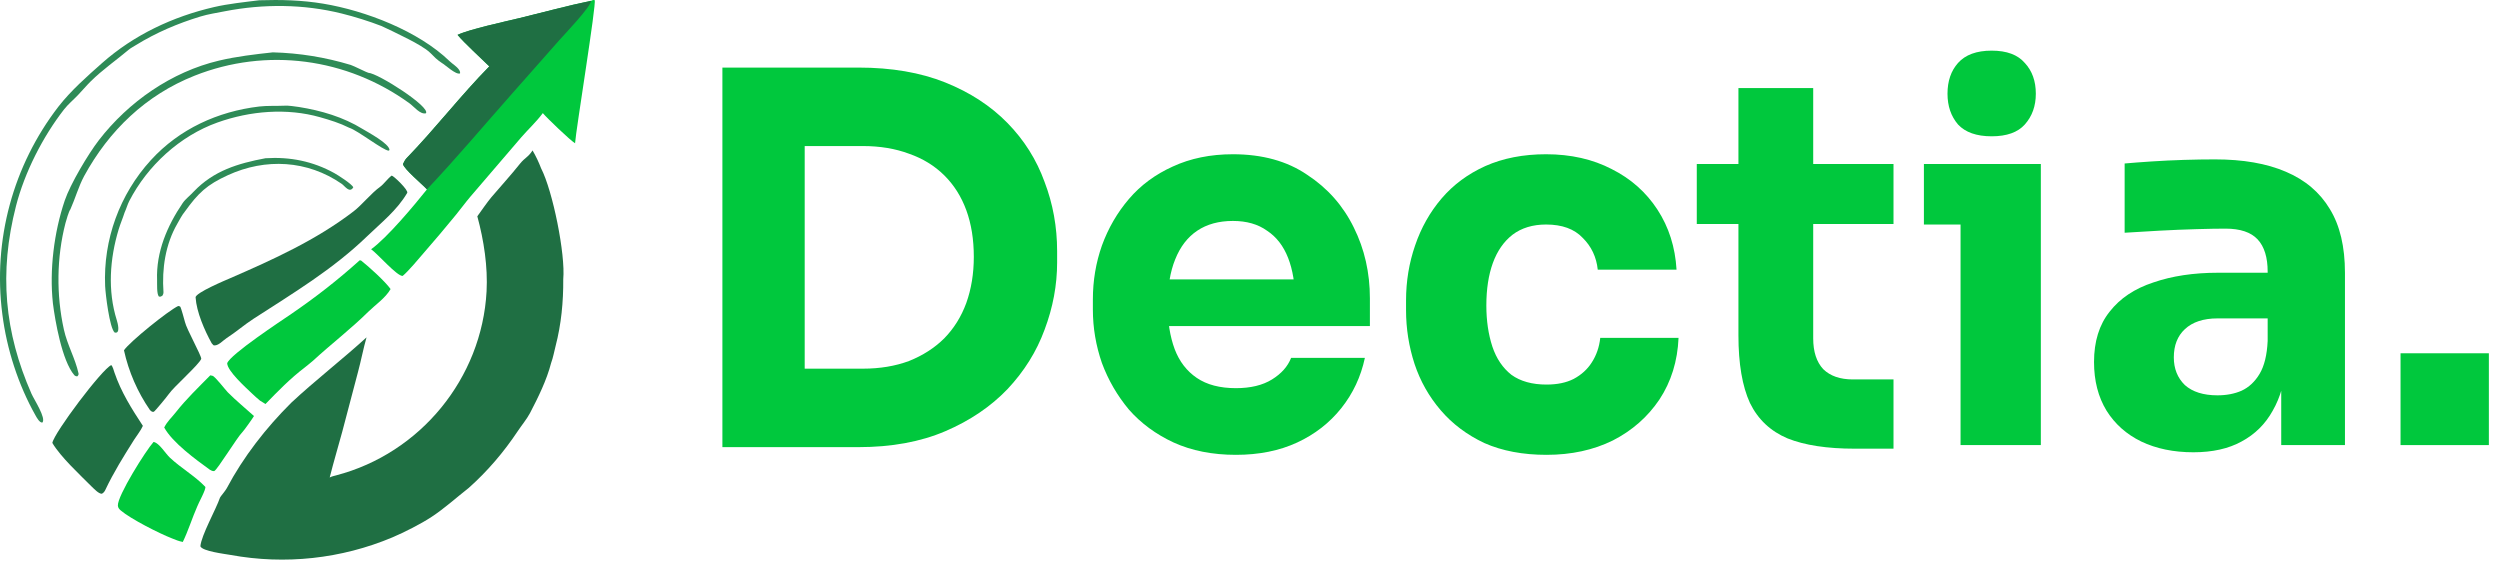
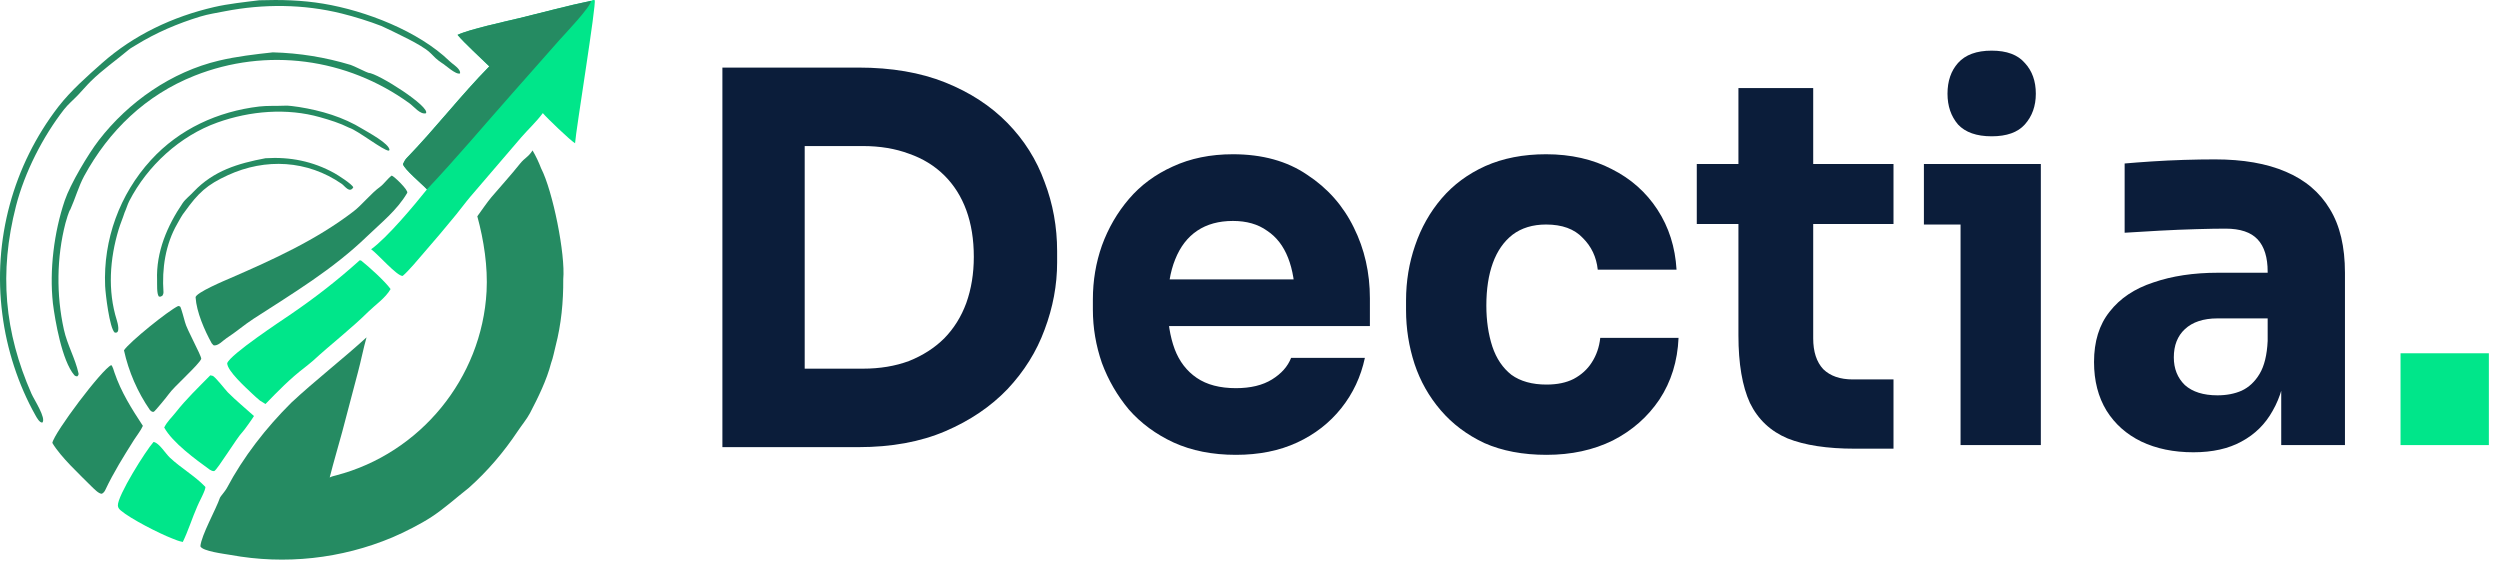
<svg xmlns="http://www.w3.org/2000/svg" width="167" height="38" viewBox="0 0 167 38" fill="none">
-   <path d="M53.083 29.869V24.627H57.642C58.782 24.627 59.81 24.455 60.727 24.113C61.643 23.747 62.425 23.245 63.073 22.605C63.721 21.943 64.213 21.154 64.548 20.241C64.883 19.304 65.051 18.276 65.051 17.157C65.051 15.992 64.883 14.953 64.548 14.039C64.213 13.125 63.721 12.349 63.073 11.709C62.425 11.069 61.643 10.59 60.727 10.27C59.81 9.927 58.782 9.756 57.642 9.756H53.083V4.514H57.341C59.553 4.514 61.486 4.845 63.14 5.507C64.794 6.17 66.18 7.072 67.297 8.214C68.415 9.356 69.242 10.67 69.778 12.155C70.337 13.616 70.616 15.158 70.616 16.78V17.534C70.616 19.041 70.337 20.538 69.778 22.023C69.242 23.484 68.415 24.809 67.297 25.997C66.18 27.162 64.794 28.099 63.14 28.807C61.486 29.515 59.553 29.869 57.341 29.869H53.083ZM48.256 29.869V4.514H53.754V29.869H48.256Z" fill="#00C83D" />
-   <path d="M82.559 30.383C80.994 30.383 79.609 30.109 78.402 29.561C77.217 29.012 76.223 28.281 75.418 27.368C74.636 26.431 74.032 25.392 73.608 24.25C73.206 23.085 73.004 21.897 73.004 20.686V20.001C73.004 18.745 73.206 17.545 73.608 16.403C74.032 15.238 74.636 14.199 75.418 13.285C76.2 12.371 77.172 11.652 78.335 11.127C79.519 10.578 80.86 10.304 82.358 10.304C84.324 10.304 85.978 10.761 87.319 11.675C88.682 12.566 89.722 13.742 90.437 15.204C91.152 16.643 91.509 18.219 91.509 19.932V21.783H75.251V18.665H88.258L86.514 20.104C86.514 18.984 86.358 18.025 86.045 17.226C85.732 16.426 85.263 15.821 84.637 15.41C84.034 14.976 83.274 14.759 82.358 14.759C81.419 14.759 80.625 14.976 79.977 15.41C79.329 15.844 78.838 16.483 78.502 17.328C78.167 18.151 77.999 19.167 77.999 20.378C77.999 21.497 78.156 22.479 78.469 23.325C78.782 24.147 79.273 24.787 79.944 25.243C80.614 25.7 81.486 25.929 82.559 25.929C83.542 25.929 84.347 25.734 84.972 25.346C85.598 24.958 86.023 24.478 86.246 23.907H91.174C90.906 25.163 90.381 26.283 89.599 27.265C88.816 28.247 87.833 29.012 86.648 29.561C85.464 30.109 84.101 30.383 82.559 30.383Z" fill="#00C83D" />
-   <path d="M103.31 30.383C101.724 30.383 100.338 30.12 99.153 29.595C97.991 29.047 97.019 28.316 96.237 27.402C95.455 26.488 94.874 25.46 94.494 24.318C94.114 23.153 93.924 21.954 93.924 20.721V20.07C93.924 18.79 94.125 17.568 94.527 16.403C94.93 15.215 95.522 14.165 96.304 13.251C97.086 12.337 98.058 11.618 99.221 11.092C100.405 10.567 101.757 10.304 103.277 10.304C104.931 10.304 106.395 10.636 107.668 11.298C108.942 11.938 109.959 12.84 110.719 14.005C111.479 15.17 111.904 16.506 111.993 18.014H106.73C106.64 17.169 106.305 16.46 105.724 15.889C105.165 15.295 104.35 14.998 103.277 14.998C102.383 14.998 101.634 15.227 101.031 15.684C100.45 16.14 100.014 16.769 99.723 17.568C99.433 18.368 99.288 19.316 99.288 20.412C99.288 21.417 99.422 22.331 99.69 23.153C99.958 23.953 100.383 24.581 100.964 25.038C101.567 25.472 102.349 25.689 103.31 25.689C104.026 25.689 104.629 25.563 105.121 25.312C105.635 25.038 106.037 24.672 106.328 24.215C106.64 23.736 106.83 23.188 106.897 22.571H112.127C112.06 24.124 111.635 25.495 110.853 26.682C110.071 27.847 109.032 28.761 107.735 29.424C106.439 30.063 104.964 30.383 103.31 30.383Z" fill="#00C83D" />
-   <path d="M123.905 29.972C122.05 29.972 120.552 29.743 119.413 29.287C118.273 28.807 117.435 28.019 116.898 26.922C116.384 25.803 116.127 24.295 116.127 22.399V5.884H121.122V22.605C121.122 23.496 121.346 24.181 121.793 24.661C122.262 25.118 122.921 25.346 123.771 25.346H126.486V29.972H123.905ZM113.345 14.964V10.955H126.486V14.964H113.345Z" fill="#00C83D" />
-   <path d="M130.965 29.732V10.955H136.328V29.732H130.965ZM128.517 14.998V10.955H136.328V14.998H128.517ZM133.043 9.105C132.037 9.105 131.289 8.842 130.797 8.317C130.328 7.769 130.093 7.083 130.093 6.261C130.093 5.416 130.328 4.731 130.797 4.205C131.289 3.657 132.037 3.383 133.043 3.383C134.049 3.383 134.786 3.657 135.256 4.205C135.747 4.731 135.993 5.416 135.993 6.261C135.993 7.083 135.747 7.769 135.256 8.317C134.786 8.842 134.049 9.105 133.043 9.105Z" fill="#00C83D" />
-   <path d="M152.386 29.732V24.181H151.48V18.151C151.48 17.191 151.257 16.472 150.81 15.992C150.363 15.512 149.648 15.273 148.664 15.273C148.173 15.273 147.525 15.284 146.72 15.307C145.915 15.33 145.089 15.364 144.239 15.41C143.39 15.455 142.619 15.501 141.926 15.547V10.921C142.44 10.875 143.044 10.83 143.736 10.784C144.429 10.738 145.144 10.704 145.882 10.681C146.619 10.658 147.312 10.647 147.96 10.647C149.838 10.647 151.413 10.921 152.687 11.469C153.983 12.017 154.967 12.851 155.637 13.97C156.308 15.067 156.643 16.483 156.643 18.219V29.732H152.386ZM146.519 30.212C145.2 30.212 144.038 29.972 143.032 29.492C142.049 29.012 141.278 28.327 140.719 27.436C140.161 26.523 139.881 25.438 139.881 24.181C139.881 22.811 140.228 21.691 140.921 20.823C141.613 19.932 142.586 19.281 143.837 18.87C145.089 18.436 146.53 18.219 148.162 18.219H152.084V21.269H148.128C147.189 21.269 146.463 21.509 145.949 21.988C145.457 22.445 145.211 23.073 145.211 23.873C145.211 24.627 145.457 25.243 145.949 25.723C146.463 26.18 147.189 26.408 148.128 26.408C148.731 26.408 149.268 26.305 149.737 26.1C150.229 25.872 150.631 25.495 150.944 24.969C151.257 24.444 151.436 23.713 151.48 22.776L152.754 24.147C152.643 25.449 152.33 26.545 151.816 27.436C151.324 28.327 150.631 29.012 149.737 29.492C148.866 29.972 147.793 30.212 146.519 30.212Z" fill="#00C83D" />
-   <path d="M160.356 29.732V23.599H166.256V29.732H160.356Z" fill="#00C83D" />
-   <path d="M31.885 14.448C32.138 14.101 32.565 13.479 32.831 13.167C33.462 12.427 34.126 11.701 34.736 10.936C35.063 10.527 35.282 10.507 35.575 10.048C35.797 10.43 35.987 10.829 36.145 11.242C36.928 12.766 37.778 16.994 37.625 18.655C37.636 20.15 37.492 21.661 37.116 23.106C37.02 23.475 36.949 23.892 36.815 24.246C36.524 25.382 35.947 26.555 35.405 27.591C35.205 27.975 34.83 28.433 34.584 28.803C33.658 30.195 32.56 31.483 31.31 32.594C30.504 33.225 29.677 33.973 28.825 34.531C28.08 35.019 27.027 35.547 26.207 35.899C22.796 37.331 19.04 37.738 15.401 37.07C14.993 36.998 13.525 36.822 13.386 36.495C13.439 35.77 14.433 34.017 14.696 33.242C14.72 33.171 15.049 32.799 15.142 32.624C16.26 30.512 17.767 28.583 19.459 26.9C21.029 25.433 22.874 24.007 24.484 22.536C24.269 23.286 24.119 24.093 23.913 24.854L22.86 28.848C22.582 29.879 22.288 30.842 22.024 31.897C22.173 31.82 22.301 31.794 22.458 31.753C28.076 30.283 32.19 25.268 32.503 19.464C32.591 17.825 32.325 16.061 31.885 14.448Z" fill="#1F6F43" />
-   <path d="M39.479 0.055C39.612 0.006 39.601 -0.013 39.724 0.009C39.858 0.211 38.476 8.654 38.414 9.571C38.088 9.374 36.535 7.885 36.26 7.556C35.829 8.14 35.29 8.631 34.819 9.174L31.415 13.145C31.095 13.522 30.79 13.943 30.473 14.329C29.77 15.19 29.053 16.04 28.322 16.877C27.968 17.289 27.291 18.105 26.9 18.431C26.53 18.468 25.23 16.956 24.791 16.65C25.851 15.896 27.676 13.709 28.52 12.651C28.205 12.308 26.947 11.258 26.921 10.956C26.974 10.837 27.067 10.66 27.158 10.567C29.066 8.601 30.767 6.385 32.686 4.434C32.133 3.889 31.016 2.874 30.564 2.33C31.362 1.951 33.715 1.446 34.687 1.211C36.193 0.847 37.975 0.36 39.479 0.055Z" fill="#00C83D" />
-   <path d="M30.564 2.33C31.362 1.951 33.715 1.446 34.687 1.211C36.193 0.847 37.975 0.36 39.479 0.055C39.511 0.407 37.683 2.322 37.389 2.653L34.194 6.269C32.304 8.405 30.482 10.575 28.52 12.651C28.205 12.308 26.947 11.258 26.921 10.956C26.974 10.837 27.067 10.66 27.158 10.567C29.066 8.601 30.767 6.385 32.686 4.434C32.133 3.889 31.016 2.874 30.564 2.33Z" fill="#1F6F43" />
-   <path d="M26.164 11.729C26.299 11.746 27.31 12.715 27.201 12.887C26.519 14.051 25.465 14.875 24.521 15.786C22.224 18.003 19.585 19.58 16.924 21.302C16.326 21.689 15.741 22.198 15.139 22.585C14.877 22.754 14.554 23.146 14.258 23.061C14.236 23.037 14.155 22.954 14.141 22.93C13.664 22.072 13.127 20.839 13.066 19.867C13.047 19.562 15.088 18.708 15.383 18.582C18.25 17.334 21.121 16.035 23.617 14.12C24.178 13.69 24.785 12.916 25.402 12.471C25.635 12.303 25.883 11.941 26.164 11.729Z" fill="#1F6F43" />
-   <path d="M24.027 17.388L24.118 17.402C24.628 17.801 25.737 18.806 26.092 19.31C25.74 19.916 25.085 20.352 24.608 20.819C23.43 21.983 22.117 22.984 20.901 24.104C20.715 24.254 20.531 24.418 20.341 24.561C19.382 25.291 18.571 26.125 17.735 26.988L17.368 26.762C17.184 26.61 17.006 26.451 16.834 26.286C16.413 25.885 15.188 24.783 15.176 24.266C15.371 23.677 18.807 21.416 19.468 20.964C21.106 19.841 22.546 18.72 24.027 17.388Z" fill="#00C83D" />
-   <path d="M7.432 24.389C7.531 24.475 7.599 24.75 7.646 24.887C8.093 26.196 8.79 27.297 9.544 28.447C9.407 28.762 9.146 29.078 8.96 29.372C8.267 30.469 7.584 31.562 7.03 32.739C6.984 32.837 6.901 32.937 6.801 32.983C6.592 32.987 6.296 32.665 6.141 32.521C5.33 31.706 4.056 30.533 3.496 29.588C3.621 28.898 6.807 24.665 7.432 24.389Z" fill="#1F6F43" />
-   <path d="M10.258 29.522L10.275 29.525C10.647 29.605 11.046 30.286 11.35 30.572C12.089 31.266 13.014 31.79 13.708 32.513C13.812 32.621 13.215 33.687 13.176 33.831C12.842 34.588 12.57 35.468 12.211 36.203C11.924 36.145 11.768 36.076 11.496 35.967C10.636 35.635 8.72 34.658 8.069 34.101C7.962 34.008 7.883 33.922 7.874 33.773C7.835 33.126 9.755 30.074 10.258 29.522Z" fill="#00C83D" />
-   <path d="M17.315 0.018C18.76 -0.028 20.163 0.007 21.593 0.245C24.422 0.716 27.951 2.072 30.036 4.089C30.234 4.28 30.511 4.433 30.665 4.663C30.713 4.735 30.747 4.817 30.731 4.904C30.453 5.015 29.764 4.347 29.508 4.201C29.418 4.15 29.185 3.966 29.105 3.89C28.879 3.676 28.706 3.467 28.445 3.289C27.959 2.956 27.437 2.687 26.909 2.427C26.437 2.194 25.965 1.954 25.484 1.739C24.671 1.423 23.674 1.112 22.831 0.904C20.274 0.269 17.604 0.252 15.022 0.752C14.48 0.86 13.919 0.942 13.39 1.103C11.872 1.566 10.438 2.175 9.085 3.009C8.936 3.107 8.746 3.198 8.61 3.312C7.761 4.026 6.843 4.659 6.054 5.441C5.757 5.736 5.495 6.052 5.206 6.353C4.899 6.674 4.555 6.958 4.279 7.308C2.858 9.133 1.647 11.512 1.07 13.755C-0.075 18.217 0.297 22.19 2.103 26.301C2.272 26.686 3.104 27.945 2.829 28.228C2.643 28.244 2.462 27.909 2.377 27.759C1.219 25.705 0.448 23.32 0.155 20.98C-0.484 16.045 0.866 11.058 3.906 7.118C4.742 6.047 5.814 5.101 6.819 4.212C8.948 2.33 11.539 1.112 14.297 0.473C15.245 0.253 16.327 0.141 17.315 0.018Z" fill="#2E8B57" />
-   <path d="M14.046 25.072C14.097 25.081 14.146 25.092 14.196 25.103C14.368 25.144 15.043 26.03 15.214 26.204C15.768 26.765 16.384 27.26 16.966 27.79C16.909 27.903 16.295 28.766 16.197 28.86C15.856 29.186 14.515 31.393 14.312 31.466C14.191 31.482 14.122 31.433 14.015 31.376C13.084 30.702 11.516 29.563 10.969 28.556C11.181 28.137 11.454 27.909 11.723 27.567C12.435 26.659 13.238 25.896 14.046 25.072Z" fill="#00C83D" />
-   <path d="M11.903 20.441C11.981 20.444 11.984 20.451 12.05 20.498C12.093 20.564 12.334 21.411 12.357 21.515C12.464 21.985 13.434 23.707 13.444 23.968C13.304 24.353 11.608 25.831 11.26 26.342C11.155 26.497 10.364 27.458 10.272 27.509C10.121 27.51 10.164 27.508 10.021 27.398C9.187 26.191 8.595 24.832 8.281 23.399C8.667 22.827 11.251 20.745 11.903 20.441Z" fill="#1F6F43" />
-   <path d="M18.228 3.497C20.01 3.544 21.723 3.823 23.43 4.338C23.626 4.397 24.534 4.859 24.607 4.863C25.247 4.891 28.771 7.141 28.452 7.568C28.067 7.662 27.665 7.127 27.348 6.897C23.168 3.873 17.805 3.148 12.994 5.058C9.75 6.345 7.284 8.711 5.62 11.762C5.247 12.457 5.03 13.251 4.701 13.986C4.605 14.089 4.419 14.729 4.372 14.909C3.781 17.197 3.757 19.704 4.266 22.009C4.498 23.056 5.02 23.923 5.246 24.944C5.265 25.028 5.216 25.088 5.162 25.14C5.09 25.14 5.008 25.113 4.964 25.061C4.139 24.104 3.675 21.393 3.534 20.259C3.294 18.047 3.609 15.502 4.327 13.389C4.701 12.289 5.891 10.288 6.606 9.362C8.584 6.8 11.467 4.796 14.631 4.048C15.809 3.769 17.021 3.628 18.228 3.497Z" fill="#2E8B57" />
-   <path d="M19.023 7.06C19.184 7.035 19.787 7.117 19.969 7.147C21.46 7.386 22.927 7.817 24.22 8.614C24.569 8.828 26.008 9.588 26.02 10.022L25.965 10.064C25.598 10.056 23.902 8.714 23.325 8.534C22.704 8.222 22.047 8.02 21.382 7.831C19.168 7.201 16.713 7.403 14.527 8.183C12.025 9.076 9.857 11.057 8.634 13.43C8.511 13.668 8.446 13.934 8.325 14.191C8.205 14.569 8.043 14.938 7.925 15.328C7.335 17.286 7.181 19.417 7.801 21.386C7.856 21.559 8.069 22.33 7.654 22.21C7.315 21.885 7.048 19.658 7.023 19.107C6.89 16.006 7.991 12.979 10.085 10.689C11.981 8.615 14.553 7.441 17.326 7.114C17.834 7.054 18.488 7.084 19.023 7.06Z" fill="#2E8B57" />
-   <path d="M17.735 10.57C19.372 10.466 20.899 10.77 22.33 11.562C22.578 11.699 23.521 12.298 23.599 12.515C23.353 12.932 23.035 12.425 22.828 12.282C20.533 10.697 17.738 10.549 15.223 11.702C13.816 12.347 13.252 12.879 12.349 14.133C12.145 14.381 11.997 14.682 11.845 14.944C11.049 16.321 10.81 17.948 10.92 19.515C10.925 19.597 10.89 19.698 10.835 19.764C10.701 19.821 10.729 19.834 10.61 19.805C10.46 19.622 10.502 18.96 10.493 18.704C10.424 16.828 11.17 15.087 12.205 13.562C12.386 13.296 12.733 13.031 12.949 12.79C14.277 11.404 15.885 10.919 17.735 10.57Z" fill="#2E8B57" />
+   <path d="M53.083 29.869V24.627H57.642C58.782 24.627 59.81 24.455 60.727 24.113C61.643 23.747 62.425 23.245 63.073 22.605C63.721 21.943 64.213 21.154 64.548 20.241C64.883 19.304 65.051 18.276 65.051 17.157C65.051 15.992 64.883 14.953 64.548 14.039C64.213 13.125 63.721 12.349 63.073 11.709C62.425 11.069 61.643 10.59 60.727 10.27C59.81 9.927 58.782 9.756 57.642 9.756H53.083V4.514H57.341C59.553 4.514 61.486 4.845 63.14 5.507C64.794 6.17 66.18 7.072 67.297 8.214C68.415 9.356 69.242 10.67 69.778 12.155C70.337 13.616 70.616 15.158 70.616 16.78V17.534C70.616 19.041 70.337 20.538 69.778 22.023C69.242 23.484 68.415 24.809 67.297 25.997C66.18 27.162 64.794 28.099 63.14 28.807C61.486 29.515 59.553 29.869 57.341 29.869H53.083ZM48.256 29.869V4.514H53.754V29.869H48.256Z" fill="#0B1D3A" />
+   <path d="M82.559 30.383C80.994 30.383 79.609 30.109 78.402 29.561C77.217 29.012 76.223 28.281 75.418 27.368C74.636 26.431 74.032 25.392 73.608 24.25C73.206 23.085 73.004 21.897 73.004 20.686V20.001C73.004 18.745 73.206 17.545 73.608 16.403C74.032 15.238 74.636 14.199 75.418 13.285C76.2 12.371 77.172 11.652 78.335 11.127C79.519 10.578 80.86 10.304 82.358 10.304C84.324 10.304 85.978 10.761 87.319 11.675C88.682 12.566 89.722 13.742 90.437 15.204C91.152 16.643 91.509 18.219 91.509 19.932V21.783H75.251V18.665H88.258L86.514 20.104C86.514 18.984 86.358 18.025 86.045 17.226C85.732 16.426 85.263 15.821 84.637 15.41C84.034 14.976 83.274 14.759 82.358 14.759C81.419 14.759 80.625 14.976 79.977 15.41C79.329 15.844 78.838 16.483 78.502 17.328C78.167 18.151 77.999 19.167 77.999 20.378C77.999 21.497 78.156 22.479 78.469 23.325C78.782 24.147 79.273 24.787 79.944 25.243C80.614 25.7 81.486 25.929 82.559 25.929C83.542 25.929 84.347 25.734 84.972 25.346C85.598 24.958 86.023 24.478 86.246 23.907H91.174C90.906 25.163 90.381 26.283 89.599 27.265C88.816 28.247 87.833 29.012 86.648 29.561C85.464 30.109 84.101 30.383 82.559 30.383Z" fill="#0B1D3A" />
+   <path d="M103.31 30.383C101.724 30.383 100.338 30.12 99.153 29.595C97.991 29.047 97.019 28.316 96.237 27.402C95.455 26.488 94.874 25.46 94.494 24.318C94.114 23.153 93.924 21.954 93.924 20.721V20.07C93.924 18.79 94.125 17.568 94.527 16.403C94.93 15.215 95.522 14.165 96.304 13.251C97.086 12.337 98.058 11.618 99.221 11.092C100.405 10.567 101.757 10.304 103.277 10.304C104.931 10.304 106.395 10.636 107.668 11.298C108.942 11.938 109.959 12.84 110.719 14.005C111.479 15.17 111.904 16.506 111.993 18.014H106.73C106.64 17.169 106.305 16.46 105.724 15.889C105.165 15.295 104.35 14.998 103.277 14.998C102.383 14.998 101.634 15.227 101.031 15.684C100.45 16.14 100.014 16.769 99.723 17.568C99.433 18.368 99.288 19.316 99.288 20.412C99.288 21.417 99.422 22.331 99.69 23.153C99.958 23.953 100.383 24.581 100.964 25.038C101.567 25.472 102.349 25.689 103.31 25.689C104.026 25.689 104.629 25.563 105.121 25.312C105.635 25.038 106.037 24.672 106.328 24.215C106.64 23.736 106.83 23.188 106.897 22.571H112.127C112.06 24.124 111.635 25.495 110.853 26.682C110.071 27.847 109.032 28.761 107.735 29.424C106.439 30.063 104.964 30.383 103.31 30.383Z" fill="#0B1D3A" />
+   <path d="M123.905 29.972C122.05 29.972 120.552 29.743 119.413 29.287C118.273 28.807 117.435 28.019 116.898 26.922C116.384 25.803 116.127 24.295 116.127 22.399V5.884H121.122V22.605C121.122 23.496 121.346 24.181 121.793 24.661C122.262 25.118 122.921 25.346 123.771 25.346H126.486V29.972H123.905ZM113.345 14.964V10.955H126.486V14.964H113.345Z" fill="#0B1D3A" />
+   <path d="M130.965 29.732V10.955H136.328V29.732H130.965ZM128.517 14.998V10.955H136.328V14.998H128.517ZM133.043 9.105C132.037 9.105 131.289 8.842 130.797 8.317C130.328 7.769 130.093 7.083 130.093 6.261C130.093 5.416 130.328 4.731 130.797 4.205C131.289 3.657 132.037 3.383 133.043 3.383C134.049 3.383 134.786 3.657 135.256 4.205C135.747 4.731 135.993 5.416 135.993 6.261C135.993 7.083 135.747 7.769 135.256 8.317C134.786 8.842 134.049 9.105 133.043 9.105Z" fill="#0B1D3A" />
+   <path d="M152.386 29.732V24.181H151.48V18.151C151.48 17.191 151.257 16.472 150.81 15.992C150.363 15.512 149.648 15.273 148.664 15.273C148.173 15.273 147.525 15.284 146.72 15.307C145.915 15.33 145.089 15.364 144.239 15.41C143.39 15.455 142.619 15.501 141.926 15.547V10.921C142.44 10.875 143.044 10.83 143.736 10.784C144.429 10.738 145.144 10.704 145.882 10.681C146.619 10.658 147.312 10.647 147.96 10.647C149.838 10.647 151.413 10.921 152.687 11.469C153.983 12.017 154.967 12.851 155.637 13.97C156.308 15.067 156.643 16.483 156.643 18.219V29.732H152.386ZM146.519 30.212C145.2 30.212 144.038 29.972 143.032 29.492C142.049 29.012 141.278 28.327 140.719 27.436C140.161 26.523 139.881 25.438 139.881 24.181C139.881 22.811 140.228 21.691 140.921 20.823C141.613 19.932 142.586 19.281 143.837 18.87C145.089 18.436 146.53 18.219 148.162 18.219H152.084V21.269H148.128C147.189 21.269 146.463 21.509 145.949 21.988C145.457 22.445 145.211 23.073 145.211 23.873C145.211 24.627 145.457 25.243 145.949 25.723C146.463 26.18 147.189 26.408 148.128 26.408C148.731 26.408 149.268 26.305 149.737 26.1C150.229 25.872 150.631 25.495 150.944 24.969C151.257 24.444 151.436 23.713 151.48 22.776L152.754 24.147C152.643 25.449 152.33 26.545 151.816 27.436C151.324 28.327 150.631 29.012 149.737 29.492C148.866 29.972 147.793 30.212 146.519 30.212Z" fill="#0B1D3A" />
+   <path d="M160.356 29.732V23.599H166.256V29.732H160.356Z" fill="#00E68A" />
+   <path d="M31.885 14.448C32.138 14.101 32.565 13.479 32.831 13.167C33.462 12.427 34.126 11.701 34.736 10.936C35.063 10.527 35.282 10.507 35.575 10.048C35.797 10.43 35.987 10.829 36.145 11.242C36.928 12.766 37.778 16.994 37.625 18.655C37.636 20.15 37.492 21.661 37.116 23.106C37.02 23.475 36.949 23.892 36.815 24.246C36.524 25.382 35.947 26.555 35.405 27.591C35.205 27.975 34.83 28.433 34.584 28.803C33.658 30.195 32.56 31.483 31.31 32.594C30.504 33.225 29.677 33.973 28.825 34.531C28.08 35.019 27.027 35.547 26.207 35.899C22.796 37.331 19.04 37.738 15.401 37.07C14.993 36.998 13.525 36.822 13.386 36.495C13.439 35.77 14.433 34.017 14.696 33.242C14.72 33.171 15.049 32.799 15.142 32.624C16.26 30.512 17.767 28.583 19.459 26.9C21.029 25.433 22.874 24.007 24.484 22.536C24.269 23.286 24.119 24.093 23.913 24.854L22.86 28.848C22.582 29.879 22.288 30.842 22.024 31.897C22.173 31.82 22.301 31.794 22.458 31.753C28.076 30.283 32.19 25.268 32.503 19.464C32.591 17.825 32.325 16.061 31.885 14.448Z" fill="#258B62" />
+   <path d="M39.479 0.055C39.612 0.006 39.601 -0.013 39.724 0.009C39.858 0.211 38.476 8.654 38.414 9.571C38.088 9.374 36.535 7.885 36.26 7.556C35.829 8.14 35.29 8.631 34.819 9.174L31.415 13.145C31.095 13.522 30.79 13.943 30.473 14.329C29.77 15.19 29.053 16.04 28.322 16.877C27.968 17.289 27.291 18.105 26.9 18.431C26.53 18.468 25.23 16.956 24.791 16.65C25.851 15.896 27.676 13.709 28.52 12.651C28.205 12.308 26.947 11.258 26.921 10.956C26.974 10.837 27.067 10.66 27.158 10.567C29.066 8.601 30.767 6.385 32.686 4.434C32.133 3.889 31.016 2.874 30.564 2.33C31.362 1.951 33.715 1.446 34.687 1.211C36.193 0.847 37.975 0.36 39.479 0.055Z" fill="#00E68A" />
+   <path d="M30.564 2.33C31.362 1.951 33.715 1.446 34.687 1.211C36.193 0.847 37.975 0.36 39.479 0.055C39.511 0.407 37.683 2.322 37.389 2.653L34.194 6.269C32.304 8.405 30.482 10.575 28.52 12.651C28.205 12.308 26.947 11.258 26.921 10.956C26.974 10.837 27.067 10.66 27.158 10.567C29.066 8.601 30.767 6.385 32.686 4.434C32.133 3.889 31.016 2.874 30.564 2.33Z" fill="#258B62" />
+   <path d="M26.164 11.729C26.299 11.746 27.31 12.715 27.201 12.887C26.519 14.051 25.465 14.875 24.521 15.786C22.224 18.003 19.585 19.58 16.924 21.302C16.326 21.689 15.741 22.198 15.139 22.585C14.877 22.754 14.554 23.146 14.258 23.061C14.236 23.037 14.155 22.954 14.141 22.93C13.664 22.072 13.127 20.839 13.066 19.867C13.047 19.562 15.088 18.708 15.383 18.582C18.25 17.334 21.121 16.035 23.617 14.12C24.178 13.69 24.785 12.916 25.402 12.471C25.635 12.303 25.883 11.941 26.164 11.729Z" fill="#258B62" />
+   <path d="M24.027 17.388L24.118 17.402C24.628 17.801 25.737 18.806 26.092 19.31C25.74 19.916 25.085 20.352 24.608 20.819C23.43 21.983 22.117 22.984 20.901 24.104C20.715 24.254 20.531 24.418 20.341 24.561C19.382 25.291 18.571 26.125 17.735 26.988L17.368 26.762C17.184 26.61 17.006 26.451 16.834 26.286C16.413 25.885 15.188 24.783 15.176 24.266C15.371 23.677 18.807 21.416 19.468 20.964C21.106 19.841 22.546 18.72 24.027 17.388Z" fill="#00E68A" />
+   <path d="M7.432 24.389C7.531 24.475 7.599 24.75 7.646 24.887C8.093 26.196 8.79 27.297 9.544 28.447C9.407 28.762 9.146 29.078 8.96 29.372C8.267 30.469 7.584 31.562 7.03 32.739C6.984 32.837 6.901 32.937 6.801 32.983C6.592 32.987 6.296 32.665 6.141 32.521C5.33 31.706 4.056 30.533 3.496 29.588C3.621 28.898 6.807 24.665 7.432 24.389Z" fill="#258B62" />
+   <path d="M10.258 29.522L10.275 29.525C10.647 29.605 11.046 30.286 11.35 30.572C12.089 31.266 13.014 31.79 13.708 32.513C13.812 32.621 13.215 33.687 13.176 33.831C12.842 34.588 12.57 35.468 12.211 36.203C11.924 36.145 11.768 36.076 11.496 35.967C10.636 35.635 8.72 34.658 8.069 34.101C7.962 34.008 7.883 33.922 7.874 33.773C7.835 33.126 9.755 30.074 10.258 29.522Z" fill="#00E68A" />
+   <path d="M17.315 0.018C18.76 -0.028 20.163 0.007 21.593 0.245C24.422 0.716 27.951 2.072 30.036 4.089C30.234 4.28 30.511 4.433 30.665 4.663C30.713 4.735 30.747 4.817 30.731 4.904C30.453 5.015 29.764 4.347 29.508 4.201C29.418 4.15 29.185 3.966 29.105 3.89C28.879 3.676 28.706 3.467 28.445 3.289C27.959 2.956 27.437 2.687 26.909 2.427C26.437 2.194 25.965 1.954 25.484 1.739C24.671 1.423 23.674 1.112 22.831 0.904C20.274 0.269 17.604 0.252 15.022 0.752C14.48 0.86 13.919 0.942 13.39 1.103C11.872 1.566 10.438 2.175 9.085 3.009C8.936 3.107 8.746 3.198 8.61 3.312C7.761 4.026 6.843 4.659 6.054 5.441C5.757 5.736 5.495 6.052 5.206 6.353C4.899 6.674 4.555 6.958 4.279 7.308C2.858 9.133 1.647 11.512 1.07 13.755C-0.075 18.217 0.297 22.19 2.103 26.301C2.272 26.686 3.104 27.945 2.829 28.228C2.643 28.244 2.462 27.909 2.377 27.759C1.219 25.705 0.448 23.32 0.155 20.98C-0.484 16.045 0.866 11.058 3.906 7.118C4.742 6.047 5.814 5.101 6.819 4.212C8.948 2.33 11.539 1.112 14.297 0.473C15.245 0.253 16.327 0.141 17.315 0.018Z" fill="#258B62" />
+   <path d="M14.046 25.072C14.097 25.081 14.146 25.092 14.196 25.103C14.368 25.144 15.043 26.03 15.214 26.204C15.768 26.765 16.384 27.26 16.966 27.79C16.909 27.903 16.295 28.766 16.197 28.86C15.856 29.186 14.515 31.393 14.312 31.466C14.191 31.482 14.122 31.433 14.015 31.376C13.084 30.702 11.516 29.563 10.969 28.556C11.181 28.137 11.454 27.909 11.723 27.567C12.435 26.659 13.238 25.896 14.046 25.072Z" fill="#00E68A" />
+   <path d="M11.903 20.441C11.981 20.444 11.984 20.451 12.05 20.498C12.093 20.564 12.334 21.411 12.357 21.515C12.464 21.985 13.434 23.707 13.444 23.968C13.304 24.353 11.608 25.831 11.26 26.342C11.155 26.497 10.364 27.458 10.272 27.509C10.121 27.51 10.164 27.508 10.021 27.398C9.187 26.191 8.595 24.832 8.281 23.399C8.667 22.827 11.251 20.745 11.903 20.441Z" fill="#258B62" />
+   <path d="M18.228 3.497C20.01 3.544 21.723 3.823 23.43 4.338C23.626 4.397 24.534 4.859 24.607 4.863C25.247 4.891 28.771 7.141 28.452 7.568C28.067 7.662 27.665 7.127 27.348 6.897C23.168 3.873 17.805 3.148 12.994 5.058C9.75 6.345 7.284 8.711 5.62 11.762C5.247 12.457 5.03 13.251 4.701 13.986C4.605 14.089 4.419 14.729 4.372 14.909C3.781 17.197 3.757 19.704 4.266 22.009C4.498 23.056 5.02 23.923 5.246 24.944C5.265 25.028 5.216 25.088 5.162 25.14C5.09 25.14 5.008 25.113 4.964 25.061C4.139 24.104 3.675 21.393 3.534 20.259C3.294 18.047 3.609 15.502 4.327 13.389C4.701 12.289 5.891 10.288 6.606 9.362C8.584 6.8 11.467 4.796 14.631 4.048C15.809 3.769 17.021 3.628 18.228 3.497Z" fill="#258B62" />
+   <path d="M19.023 7.06C19.184 7.035 19.787 7.117 19.969 7.147C21.46 7.386 22.927 7.817 24.22 8.614C24.569 8.828 26.008 9.588 26.02 10.022L25.965 10.064C25.598 10.056 23.902 8.714 23.325 8.534C22.704 8.222 22.047 8.02 21.382 7.831C19.168 7.201 16.713 7.403 14.527 8.183C12.025 9.076 9.857 11.057 8.634 13.43C8.511 13.668 8.446 13.934 8.325 14.191C8.205 14.569 8.043 14.938 7.925 15.328C7.335 17.286 7.181 19.417 7.801 21.386C7.856 21.559 8.069 22.33 7.654 22.21C7.315 21.885 7.048 19.658 7.023 19.107C6.89 16.006 7.991 12.979 10.085 10.689C11.981 8.615 14.553 7.441 17.326 7.114C17.834 7.054 18.488 7.084 19.023 7.06Z" fill="#258B62" />
+   <path d="M17.735 10.57C19.372 10.466 20.899 10.77 22.33 11.562C22.578 11.699 23.521 12.298 23.599 12.515C23.353 12.932 23.035 12.425 22.828 12.282C20.533 10.697 17.738 10.549 15.223 11.702C13.816 12.347 13.252 12.879 12.349 14.133C12.145 14.381 11.997 14.682 11.845 14.944C11.049 16.321 10.81 17.948 10.92 19.515C10.925 19.597 10.89 19.698 10.835 19.764C10.701 19.821 10.729 19.834 10.61 19.805C10.46 19.622 10.502 18.96 10.493 18.704C10.424 16.828 11.17 15.087 12.205 13.562C12.386 13.296 12.733 13.031 12.949 12.79C14.277 11.404 15.885 10.919 17.735 10.57Z" fill="#258B62" />
  <path d="M37.116 13.003L37.153 13.11C37.219 13.129 37.265 13.151 37.326 13.178C37.416 13.31 37.388 13.284 37.394 13.467L37.273 13.291L37.228 13.289C37.218 13.368 37.219 13.364 37.173 13.431C37.097 13.196 37.066 13.219 37.116 13.003Z" fill="#7D7C80" fill-opacity="0.031" />
  <path d="M0.654 24.262L0.709 24.249L0.739 24.298L0.675 24.442C0.62 24.363 0.637 24.39 0.654 24.262Z" fill="#000301" fill-opacity="0.012" />
</svg>
